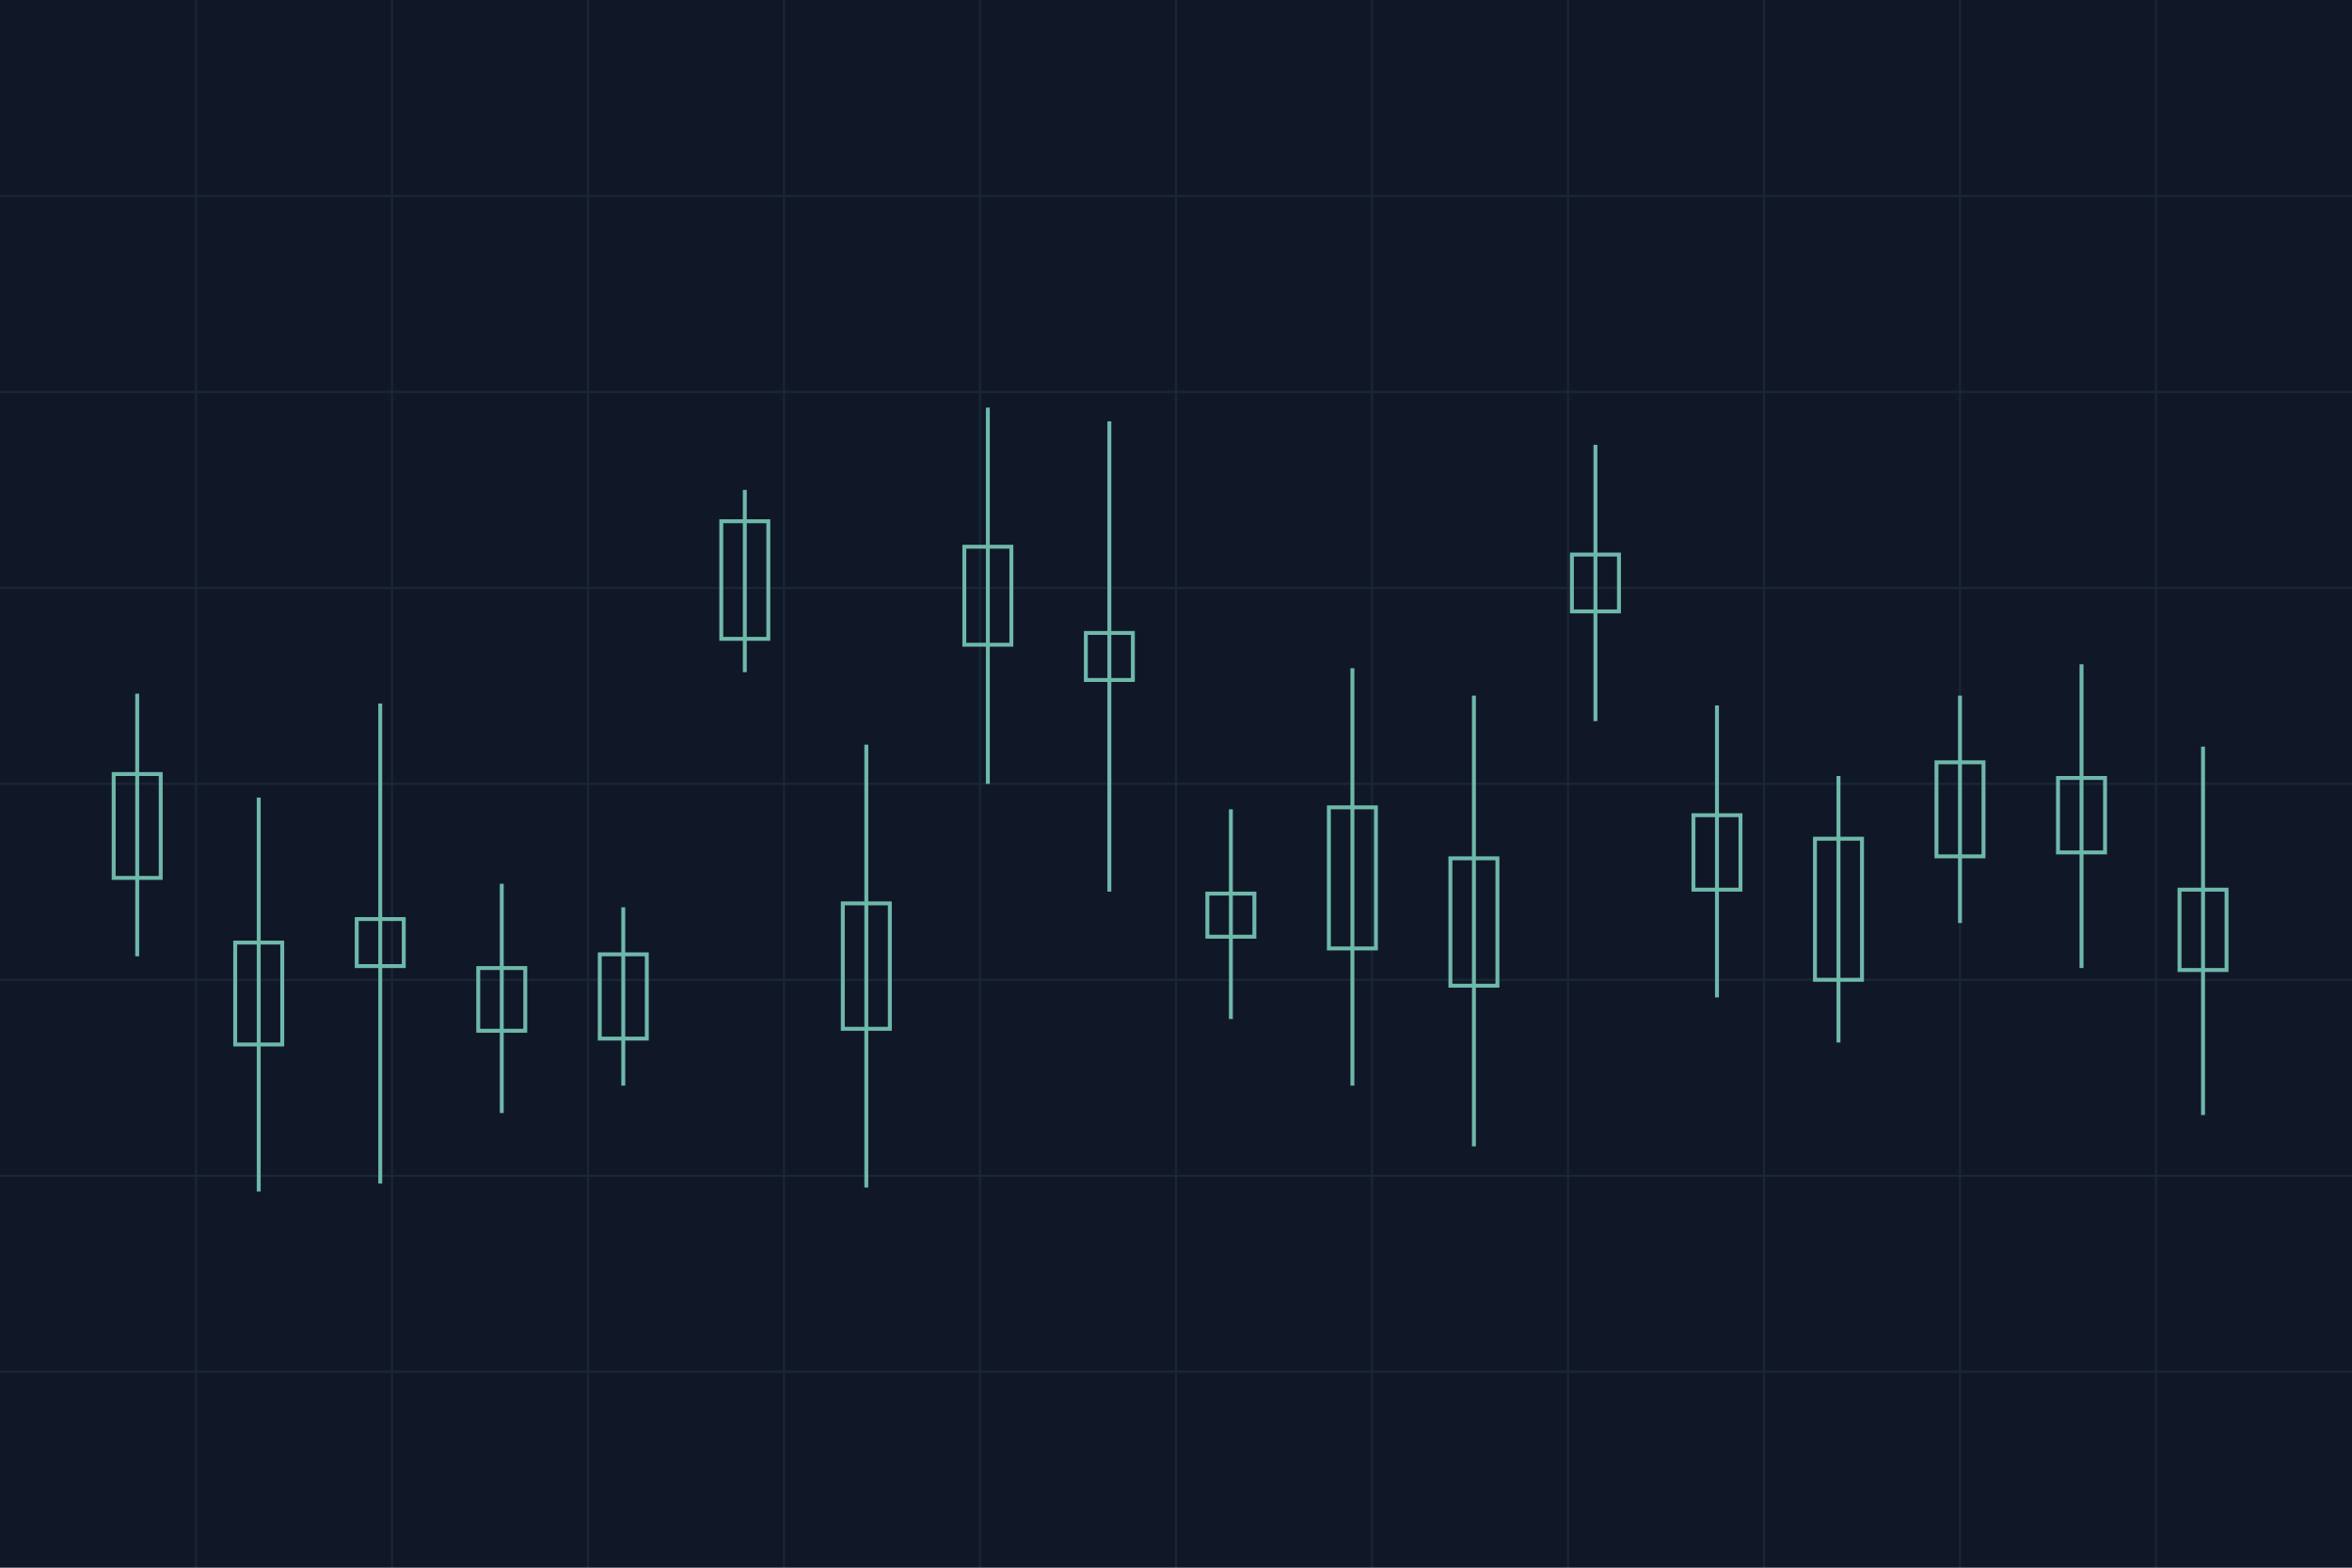
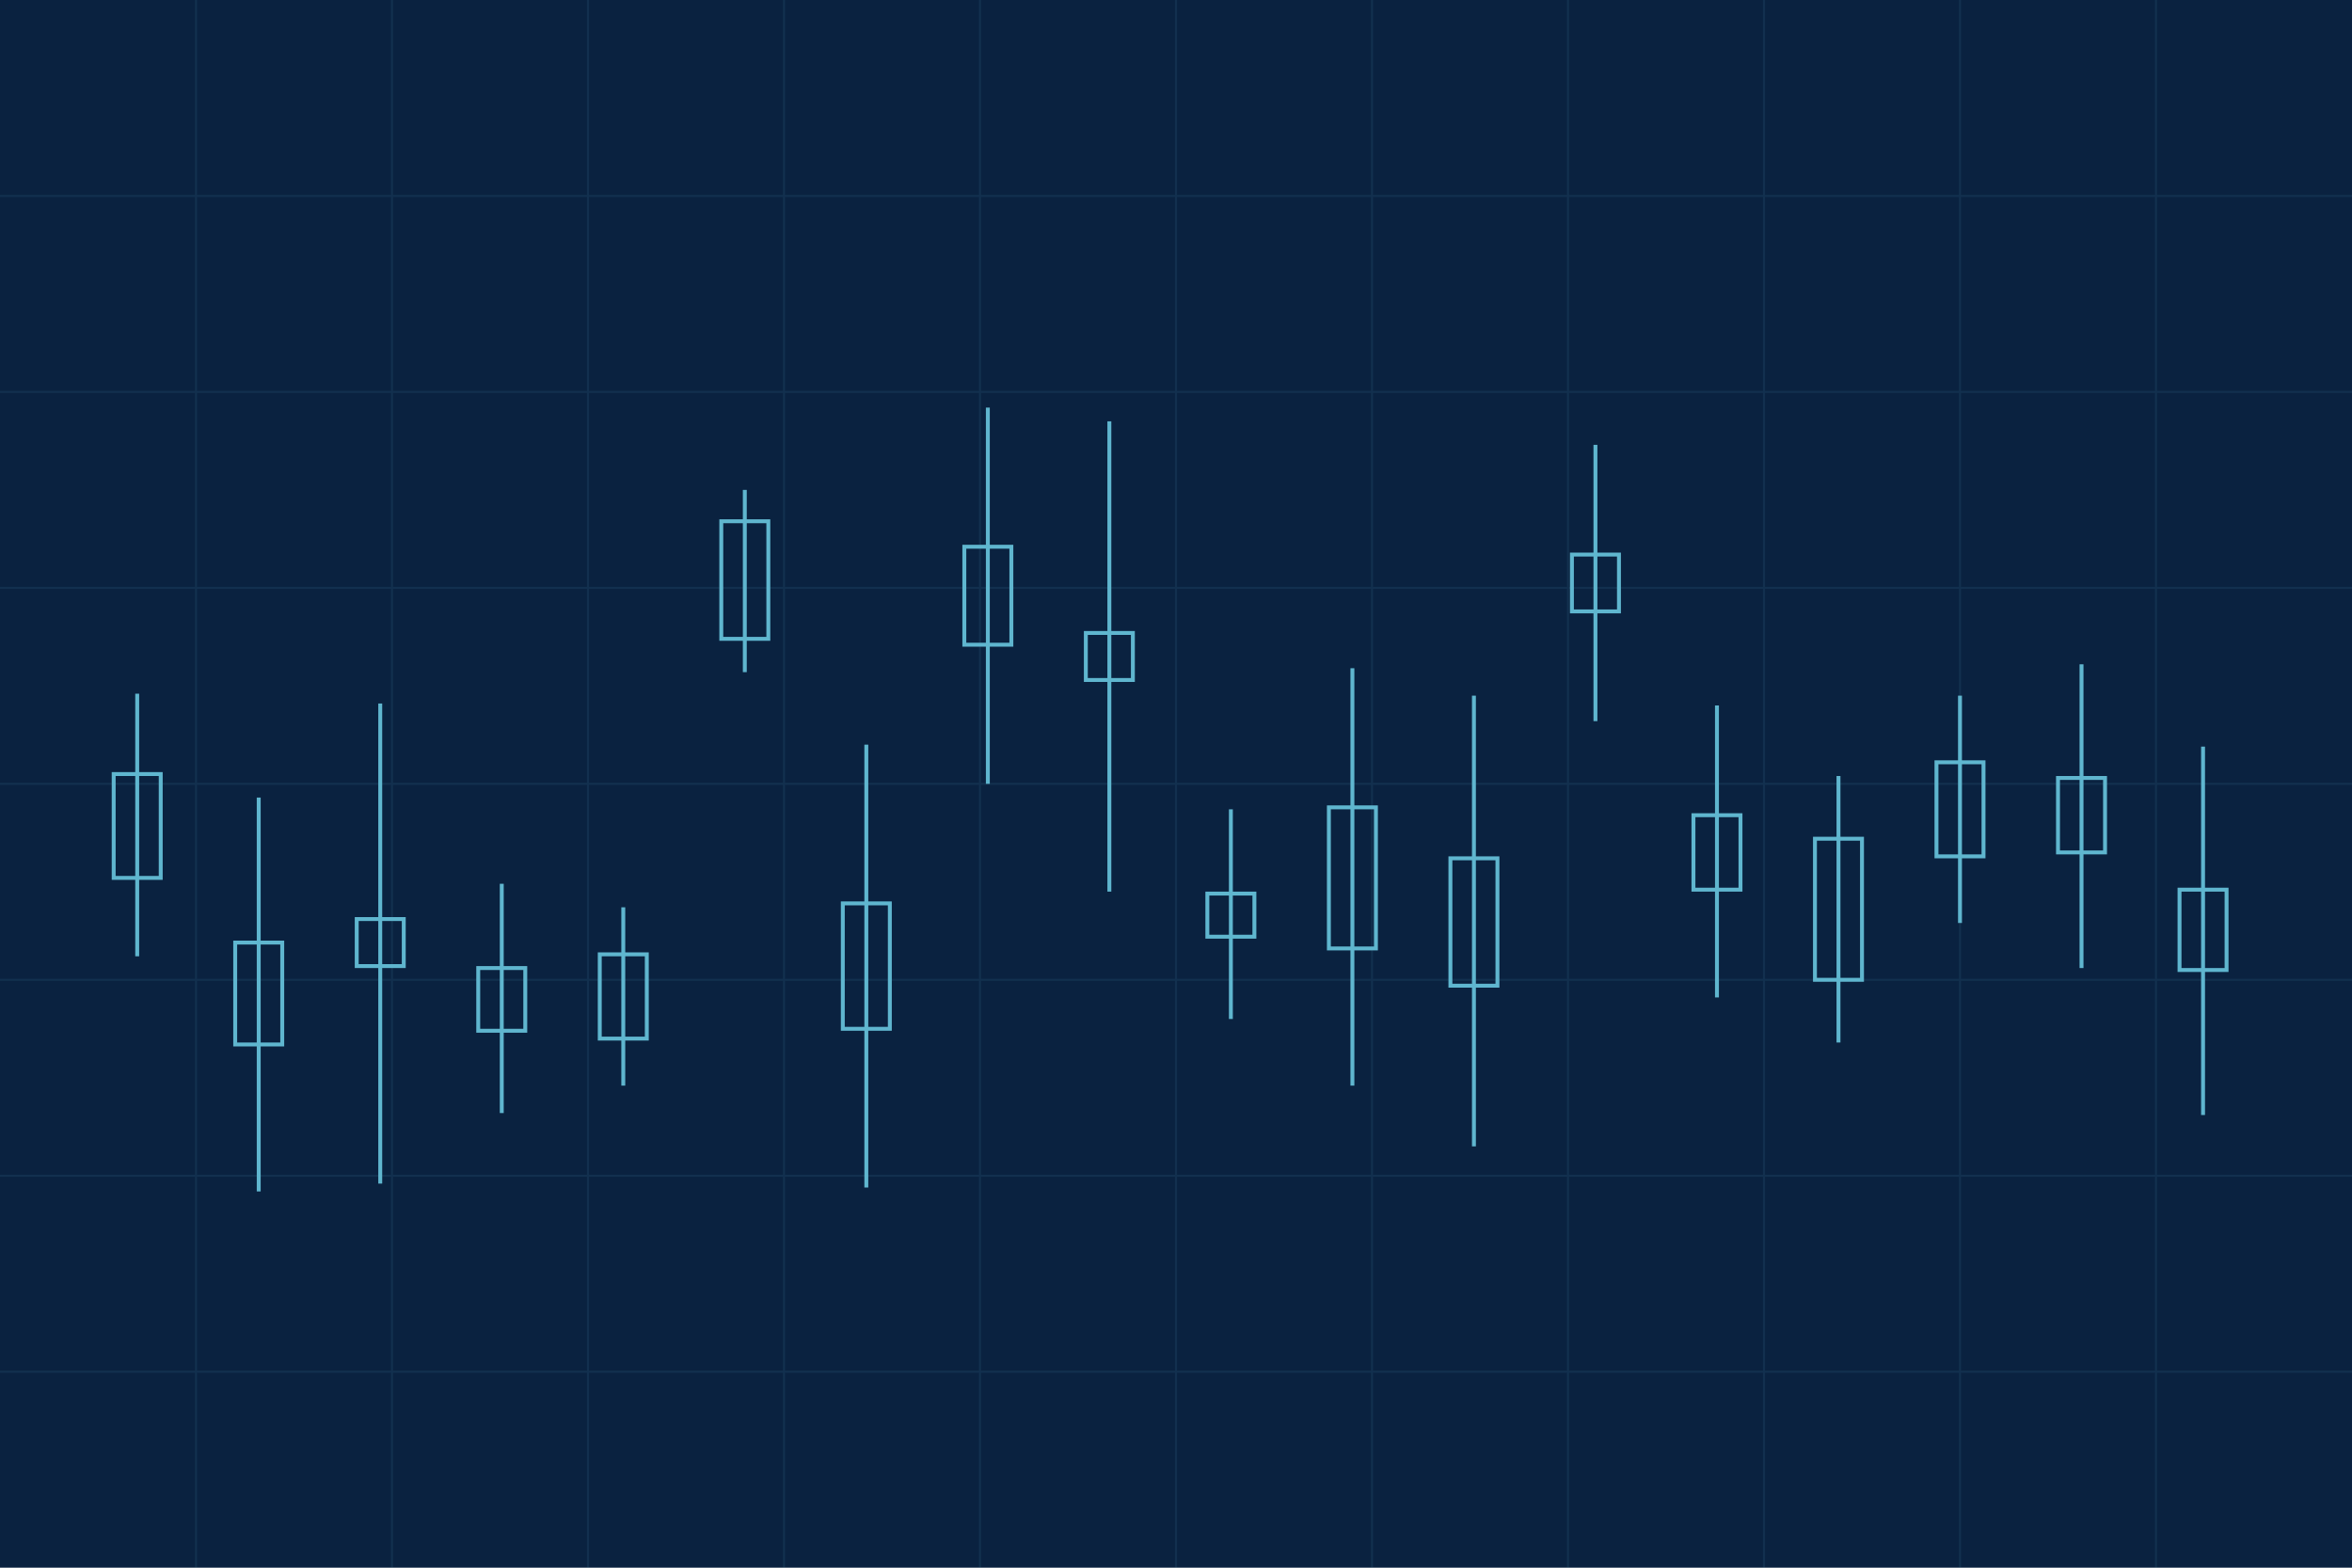
<svg xmlns="http://www.w3.org/2000/svg" viewBox="0 0 1200 800" width="1200" height="800" role="img">
-   <rect width="1200" height="800" fill="#101828" />
-   <g stroke="#7fd4c1" fill="none" stroke-width="2" opacity="0.85">
+   <rect width="1200" height="800" fill="#0a2240" />
+   <g stroke="#6fd0e8" fill="none" stroke-width="2" opacity="0.85">
    <g opacity="0.1" stroke-width="1">
      <line x1="100" y1="0" x2="100" y2="800" />
      <line x1="200" y1="0" x2="200" y2="800" />
      <line x1="300" y1="0" x2="300" y2="800" />
      <line x1="400" y1="0" x2="400" y2="800" />
      <line x1="500" y1="0" x2="500" y2="800" />
      <line x1="600" y1="0" x2="600" y2="800" />
      <line x1="700" y1="0" x2="700" y2="800" />
      <line x1="800" y1="0" x2="800" y2="800" />
      <line x1="900" y1="0" x2="900" y2="800" />
      <line x1="1000" y1="0" x2="1000" y2="800" />
      <line x1="1100" y1="0" x2="1100" y2="800" />
      <line x1="0" y1="100" x2="1200" y2="100" />
      <line x1="0" y1="200" x2="1200" y2="200" />
      <line x1="0" y1="300" x2="1200" y2="300" />
      <line x1="0" y1="400" x2="1200" y2="400" />
      <line x1="0" y1="500" x2="1200" y2="500" />
      <line x1="0" y1="600" x2="1200" y2="600" />
      <line x1="0" y1="700" x2="1200" y2="700" />
    </g>
    <line x1="70" y1="354" x2="70" y2="488" stroke-width="2" />
    <rect x="58" y="395" width="24" height="53" stroke-width="2" />
    <line x1="132" y1="407" x2="132" y2="608" stroke-width="2" />
    <rect x="120" y="481" width="24" height="52" stroke-width="2" />
    <line x1="194" y1="359" x2="194" y2="604" stroke-width="2" />
    <rect x="182" y="469" width="24" height="24" stroke-width="2" />
    <line x1="256" y1="451" x2="256" y2="568" stroke-width="2" />
    <rect x="244" y="494" width="24" height="32" stroke-width="2" />
    <line x1="318" y1="463" x2="318" y2="554" stroke-width="2" />
    <rect x="306" y="487" width="24" height="43" stroke-width="2" />
    <line x1="380" y1="250" x2="380" y2="343" stroke-width="2" />
    <rect x="368" y="266" width="24" height="60" stroke-width="2" />
    <line x1="442" y1="380" x2="442" y2="606" stroke-width="2" />
    <rect x="430" y="461" width="24" height="64" stroke-width="2" />
    <line x1="504" y1="208" x2="504" y2="400" stroke-width="2" />
    <rect x="492" y="279" width="24" height="50" stroke-width="2" />
    <line x1="566" y1="215" x2="566" y2="455" stroke-width="2" />
    <rect x="554" y="323" width="24" height="24" stroke-width="2" />
    <line x1="628" y1="413" x2="628" y2="520" stroke-width="2" />
    <rect x="616" y="456" width="24" height="22" stroke-width="2" />
    <line x1="690" y1="341" x2="690" y2="554" stroke-width="2" />
    <rect x="678" y="412" width="24" height="72" stroke-width="2" />
    <line x1="752" y1="355" x2="752" y2="585" stroke-width="2" />
    <rect x="740" y="438" width="24" height="65" stroke-width="2" />
    <line x1="814" y1="227" x2="814" y2="368" stroke-width="2" />
    <rect x="802" y="283" width="24" height="29" stroke-width="2" />
    <line x1="876" y1="360" x2="876" y2="509" stroke-width="2" />
    <rect x="864" y="416" width="24" height="38" stroke-width="2" />
    <line x1="938" y1="396" x2="938" y2="532" stroke-width="2" />
    <rect x="926" y="428" width="24" height="72" stroke-width="2" />
    <line x1="1000" y1="355" x2="1000" y2="471" stroke-width="2" />
    <rect x="988" y="389" width="24" height="48" stroke-width="2" />
    <line x1="1062" y1="339" x2="1062" y2="494" stroke-width="2" />
    <rect x="1050" y="397" width="24" height="38" stroke-width="2" />
    <line x1="1124" y1="381" x2="1124" y2="569" stroke-width="2" />
    <rect x="1112" y="454" width="24" height="41" stroke-width="2" />
  </g>
</svg>
